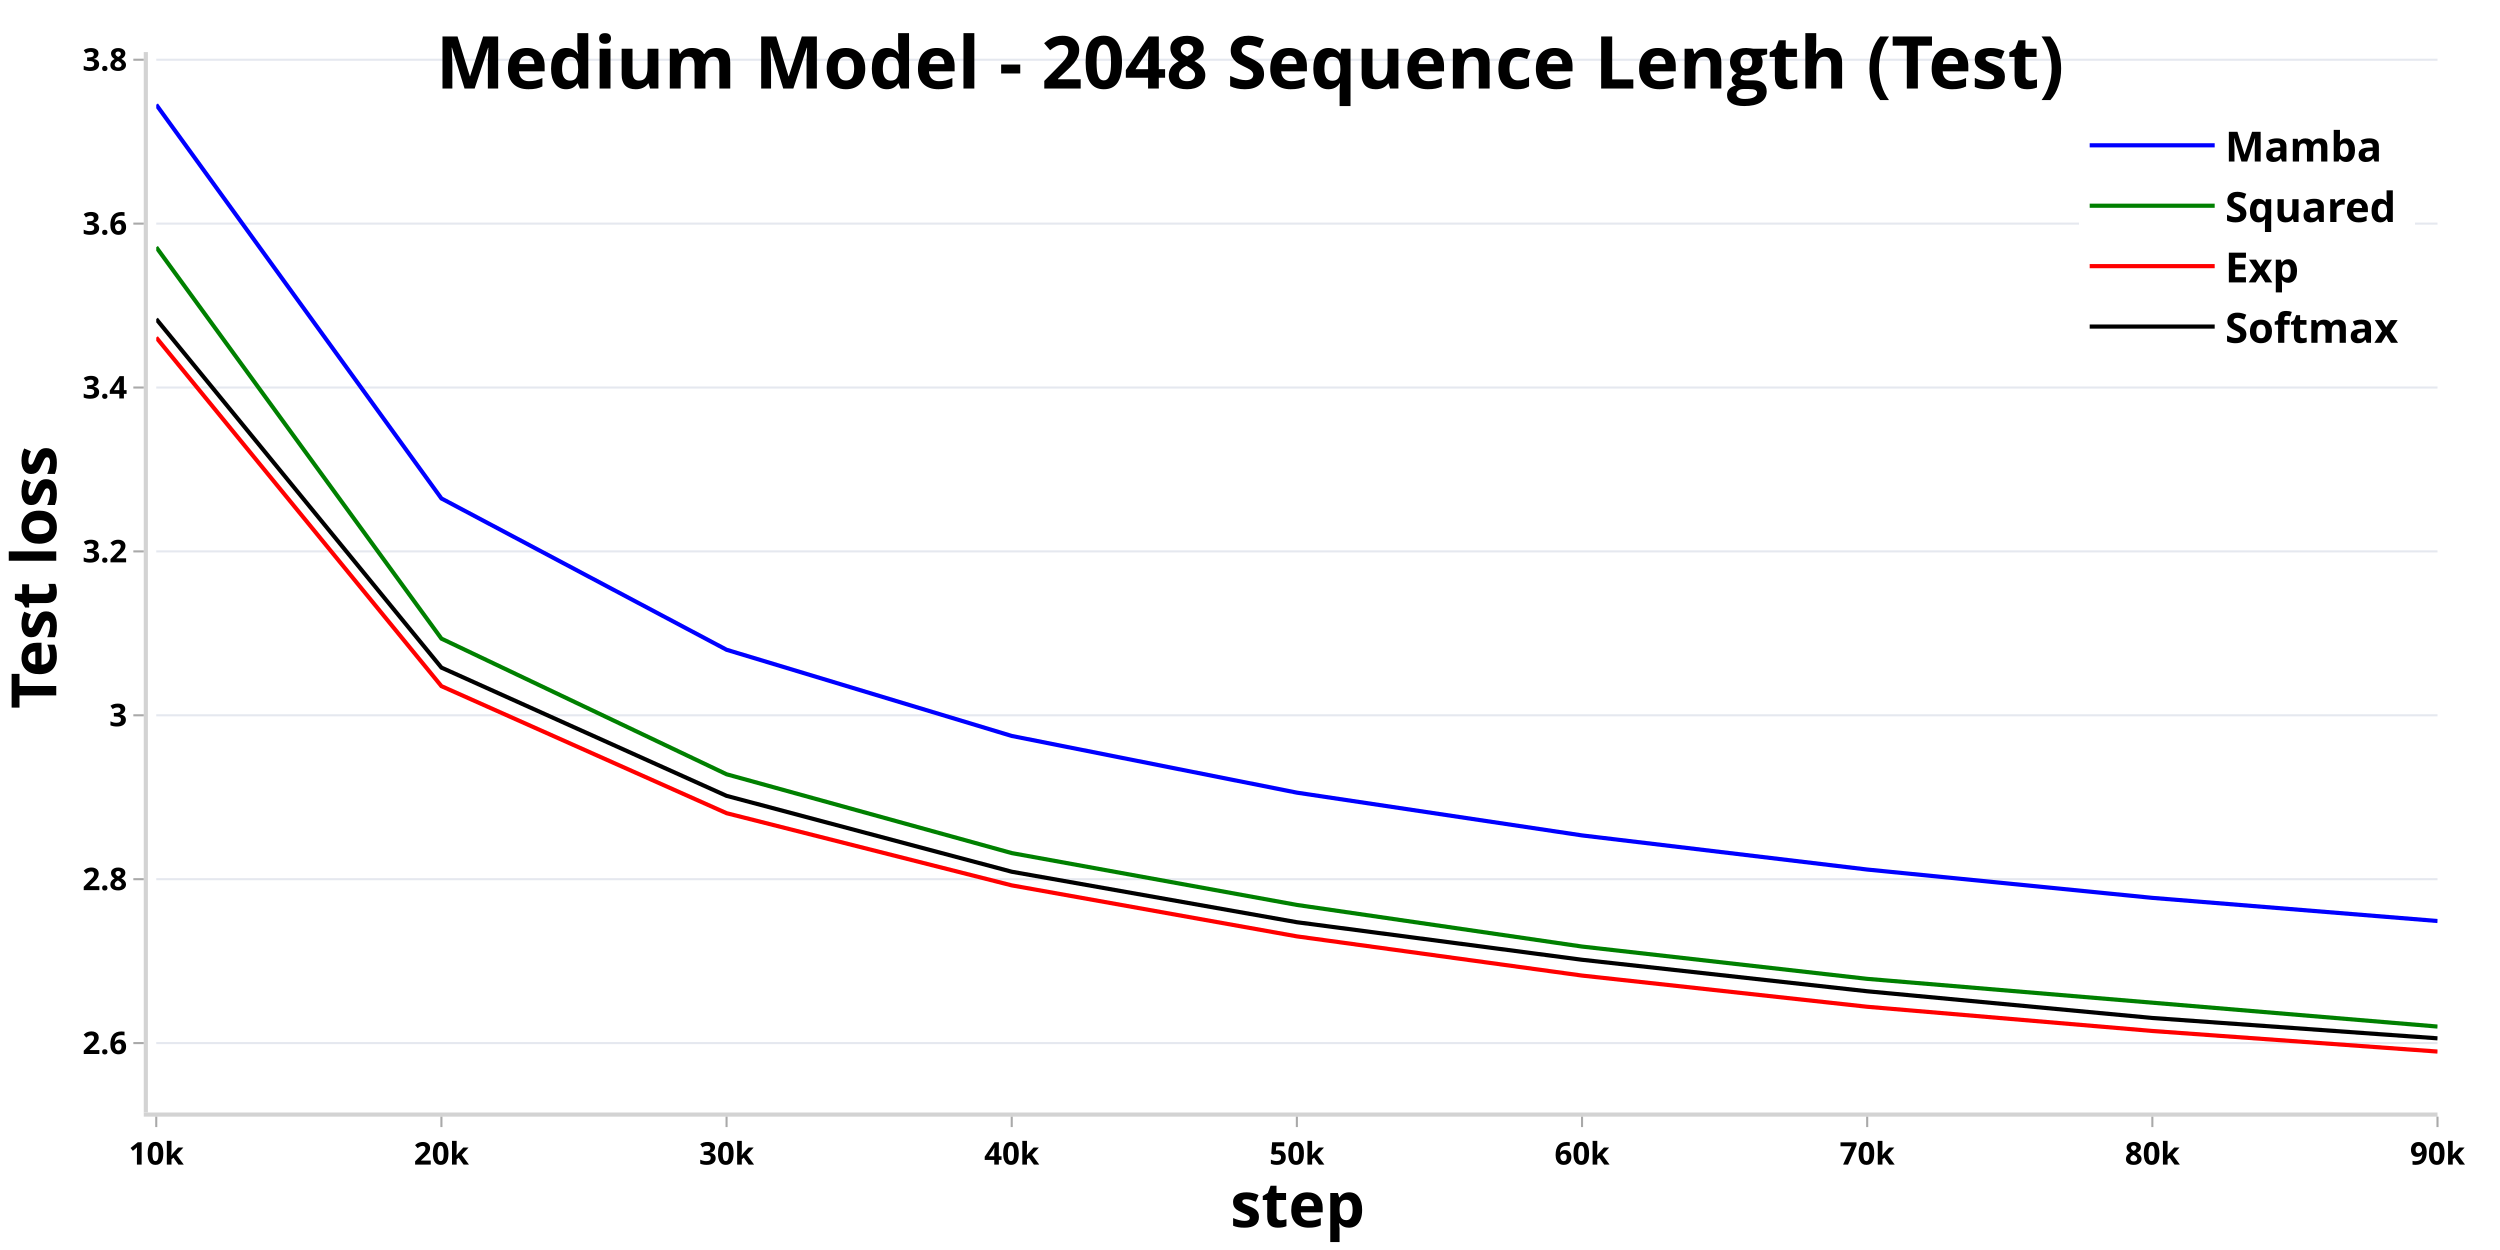
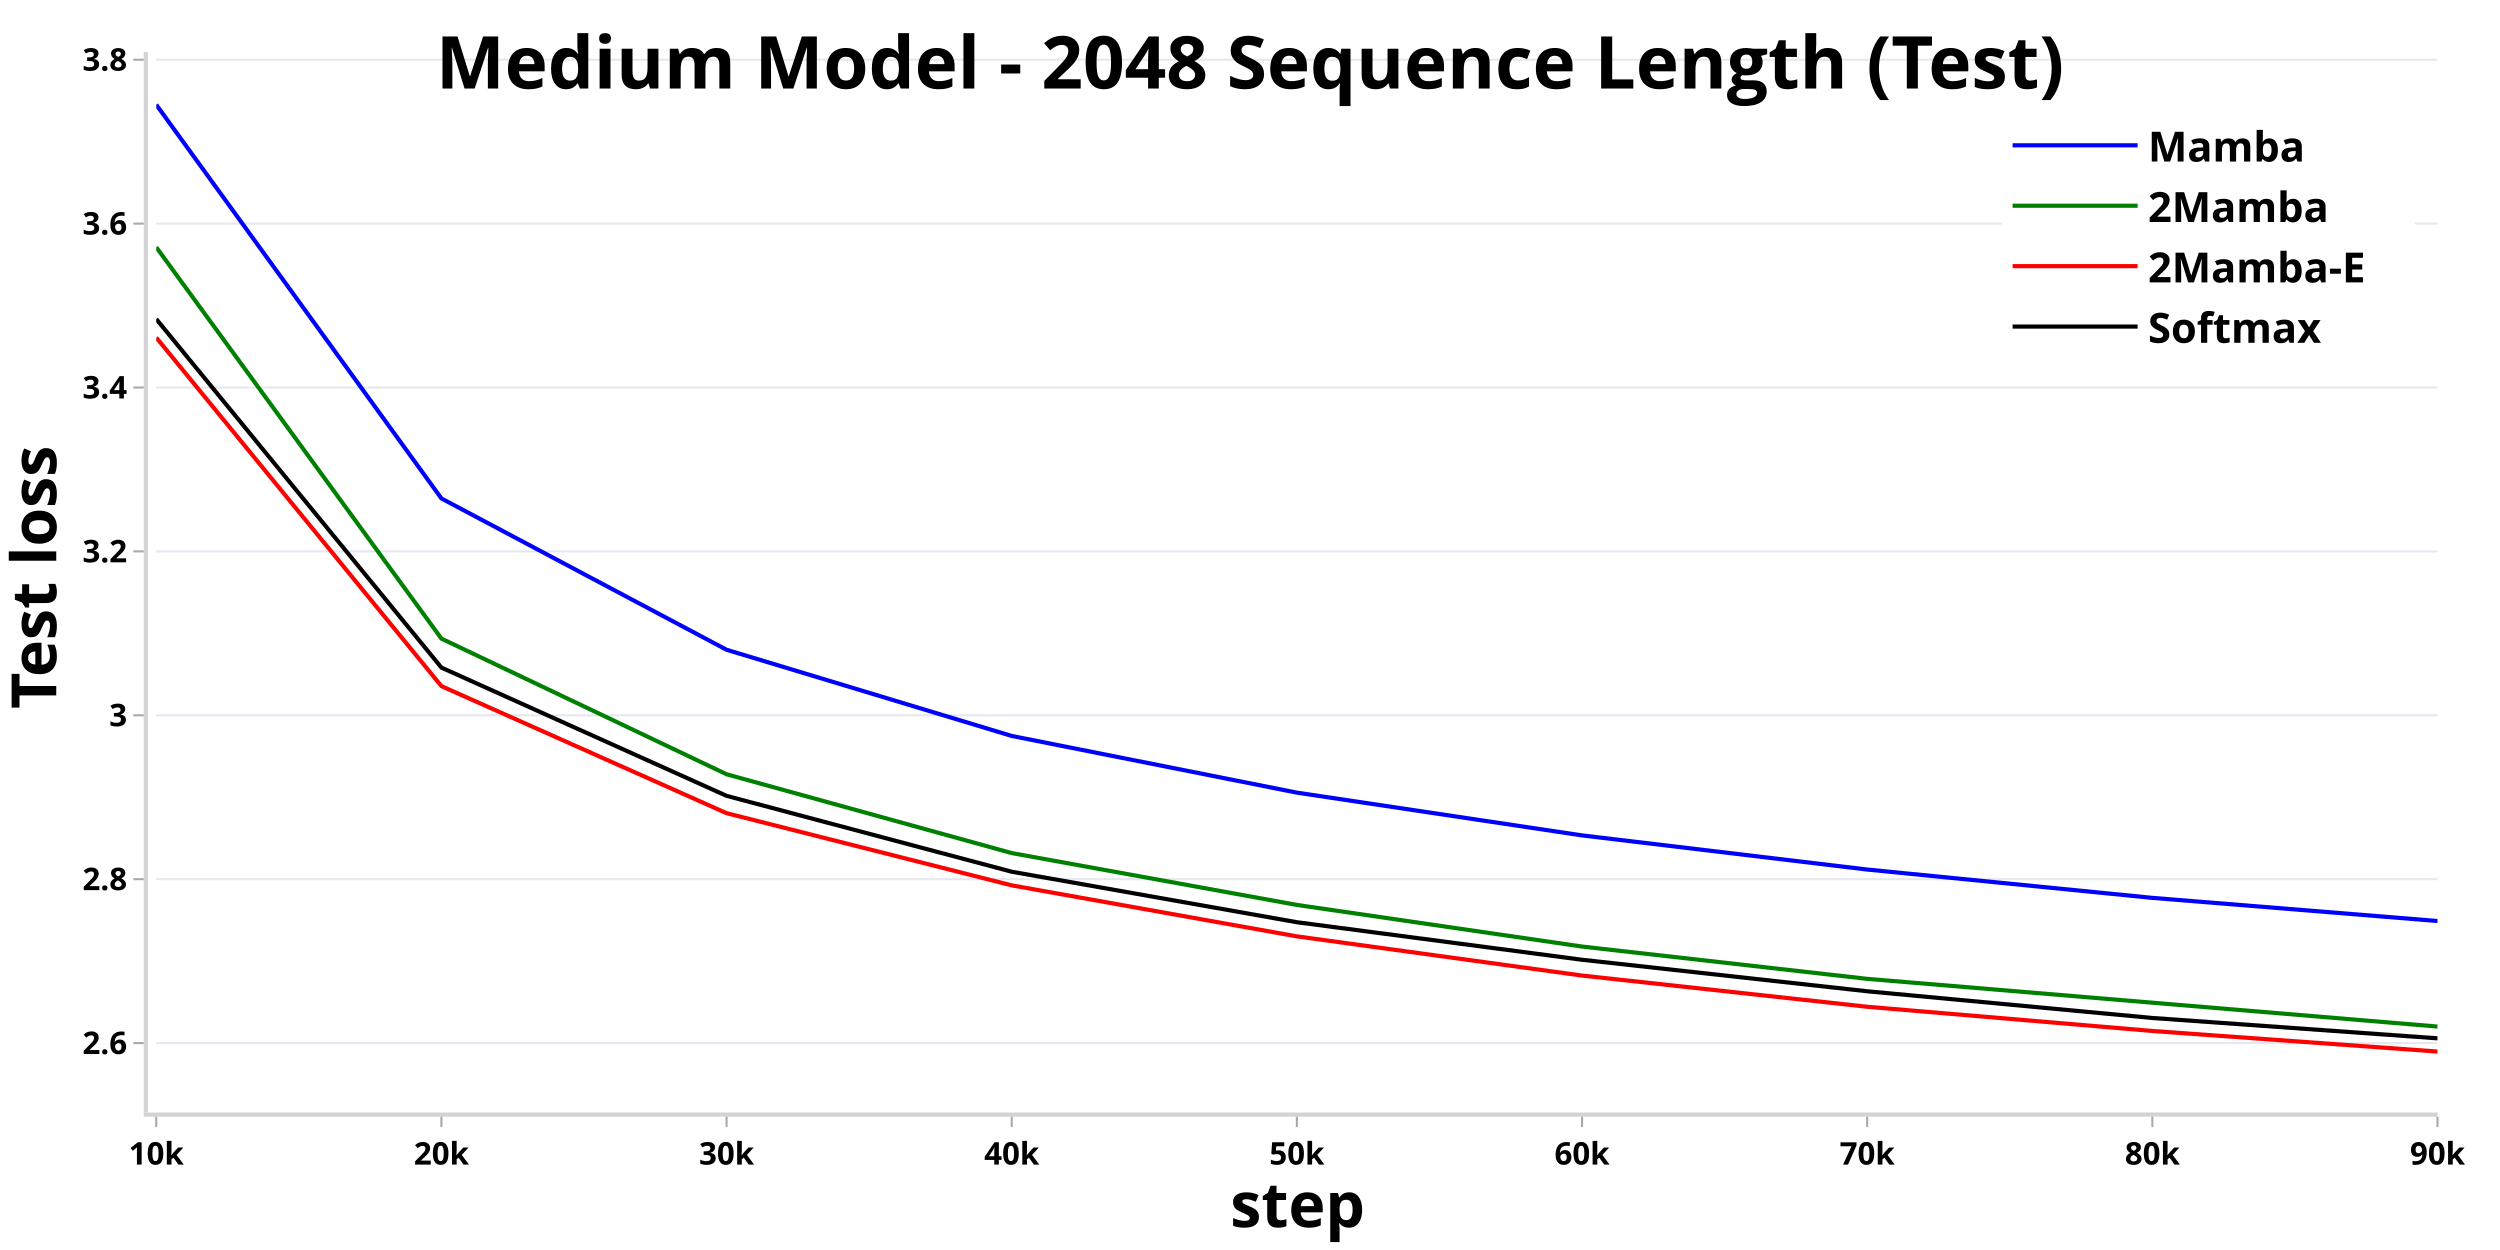
<svg xmlns="http://www.w3.org/2000/svg" class="main-svg" width="1200" height="600" style="" viewBox="0 0 1200 600">
  <rect x="0" y="0" width="1200" height="600" style="fill: rgb(255, 255, 255); fill-opacity: 1;" />
-   <defs id="defs-ba4861">
+   <defs id="defs-fbb197">
    <g class="clips">
-       <clipPath id="clipba4861xyplot" class="plotclip">
+       <clipPath id="clipfbb197xyplot" class="plotclip">
        <rect width="1095" height="505" />
      </clipPath>
-       <clipPath class="axesclip" id="clipba4861x">
+       <clipPath class="axesclip" id="clipfbb197x">
        <rect x="75" y="0" width="1095" height="600" />
      </clipPath>
-       <clipPath class="axesclip" id="clipba4861y">
+       <clipPath class="axesclip" id="clipfbb197y">
        <rect x="0" y="25" width="1200" height="505" />
      </clipPath>
-       <clipPath class="axesclip" id="clipba4861xy">
+       <clipPath class="axesclip" id="clipfbb197xy">
        <rect x="75" y="25" width="1095" height="505" />
      </clipPath>
    </g>
    <g class="gradients" />
    <g class="patterns" />
  </defs>
  <g class="bglayer" />
  <g class="layer-below">
    <g class="imagelayer" />
    <g class="shapelayer" />
  </g>
  <g class="cartesianlayer">
    <g class="subplot xy">
      <g class="layer-subplot">
        <g class="shapelayer" />
        <g class="imagelayer" />
      </g>
      <g class="minor-gridlayer">
        <g class="x" />
        <g class="y" />
      </g>
      <g class="gridlayer">
        <g class="x" />
        <g class="y">
          <path class="ygrid crisp" transform="translate(0,500.68)" d="M75,0h1095" style="stroke: rgb(229, 232, 239); stroke-opacity: 1; stroke-width: 1px;" />
          <path class="ygrid crisp" transform="translate(0,422.01)" d="M75,0h1095" style="stroke: rgb(229, 232, 239); stroke-opacity: 1; stroke-width: 1px;" />
          <path class="ygrid crisp" transform="translate(0,343.34)" d="M75,0h1095" style="stroke: rgb(229, 232, 239); stroke-opacity: 1; stroke-width: 1px;" />
          <path class="ygrid crisp" transform="translate(0,264.67)" d="M75,0h1095" style="stroke: rgb(229, 232, 239); stroke-opacity: 1; stroke-width: 1px;" />
          <path class="ygrid crisp" transform="translate(0,186.01)" d="M75,0h1095" style="stroke: rgb(229, 232, 239); stroke-opacity: 1; stroke-width: 1px;" />
          <path class="ygrid crisp" transform="translate(0,107.34)" d="M75,0h1095" style="stroke: rgb(229, 232, 239); stroke-opacity: 1; stroke-width: 1px;" />
          <path class="ygrid crisp" transform="translate(0,28.67)" d="M75,0h1095" style="stroke: rgb(229, 232, 239); stroke-opacity: 1; stroke-width: 1px;" />
        </g>
      </g>
      <g class="zerolinelayer" />
      <g class="layer-between">
        <g class="shapelayer" />
        <g class="imagelayer" />
      </g>
      <path class="xlines-below" />
      <path class="ylines-below" />
      <g class="overlines-below" />
      <g class="xaxislayer-below" />
      <g class="yaxislayer-below" />
      <g class="overaxes-below" />
      <g class="overplot">
-         <g class="xy" transform="translate(75,25)" clip-path="url(#clipba4861xyplot)">
+         <g class="xy" transform="translate(75,25)" clip-path="url(#clipfbb197xyplot)">
          <g class="scatterlayer mlayer">
-             <g class="trace scatter tracedbc8e4" style="stroke-miterlimit: 2; opacity: 1;">
+             <g class="trace scatter tracecb14b6" style="stroke-miterlimit: 2; opacity: 1;">
              <g class="fills" />
              <g class="errorbars" />
              <g class="lines">
                <path class="js-line" d="M0,25.25L136.88,214.26L273.75,286.89L410.63,328.26L547.5,355.47L684.38,376L821.25,392.38L958.13,405.98L1095,417.09" style="vector-effect: none; fill: none; stroke: rgb(0, 0, 255); stroke-opacity: 1; stroke-width: 2px; opacity: 1;" />
              </g>
              <g class="points" />
              <g class="text" />
            </g>
-             <g class="trace scatter tracee9a04f" style="stroke-miterlimit: 2; opacity: 1;">
+             <g class="trace scatter tracee92502" style="stroke-miterlimit: 2; opacity: 1;">
              <g class="fills" />
              <g class="errorbars" />
              <g class="lines">
                <path class="js-line" d="M0,93.66L136.88,281.54L273.75,346.65L410.63,384.48L547.5,409.37L684.38,429.35L821.25,444.85L1095,467.75" style="vector-effect: none; fill: none; stroke: rgb(0, 128, 0); stroke-opacity: 1; stroke-width: 2px; opacity: 1;" />
              </g>
              <g class="points" />
              <g class="text" />
            </g>
-             <g class="trace scatter trace78d31e" style="stroke-miterlimit: 2; opacity: 1;">
+             <g class="trace scatter trace0bc254" style="stroke-miterlimit: 2; opacity: 1;">
              <g class="fills" />
              <g class="errorbars" />
              <g class="lines">
                <path class="js-line" d="M0,137.03L136.88,304.35L273.75,365.33L410.63,399.98L547.5,424.46L684.38,443.28L821.25,458.25L958.13,469.87L1095,479.75" style="vector-effect: none; fill: none; stroke: rgb(255, 0, 0); stroke-opacity: 1; stroke-width: 2px; opacity: 1;" />
              </g>
              <g class="points" />
              <g class="text" />
            </g>
-             <g class="trace scatter trace3cb459" style="stroke-miterlimit: 2; opacity: 1;">
+             <g class="trace scatter trace85fe4d" style="stroke-miterlimit: 2; opacity: 1;">
              <g class="fills" />
              <g class="errorbars" />
              <g class="lines">
                <path class="js-line" d="M0,128.14L136.88,295.45L273.75,357.01L410.63,393.43L547.5,417.67L684.38,435.69L821.25,450.81L958.13,463.63L1095,473.4" style="vector-effect: none; fill: none; stroke: rgb(0, 0, 0); stroke-opacity: 1; stroke-width: 2px; opacity: 1;" />
              </g>
              <g class="points" />
              <g class="text" />
            </g>
          </g>
        </g>
      </g>
      <g class="zerolinelayer-above" />
      <path class="xlines-above crisp" d="M69,535H1170" style="fill: none; stroke-width: 2px; stroke: rgb(211, 211, 211); stroke-opacity: 1;" />
      <path class="ylines-above crisp" d="M70,25V534" style="fill: none; stroke-width: 2px; stroke: rgb(211, 211, 211); stroke-opacity: 1;" />
      <g class="overlines-above" />
      <g class="xaxislayer-above">
        <path class="xtick ticks crisp" d="M0,536v5" transform="translate(75,0)" style="stroke: rgb(169, 169, 169); stroke-opacity: 1; stroke-width: 1px;" />
        <path class="xtick ticks crisp" d="M0,536v5" transform="translate(211.88,0)" style="stroke: rgb(169, 169, 169); stroke-opacity: 1; stroke-width: 1px;" />
        <path class="xtick ticks crisp" d="M0,536v5" transform="translate(348.75,0)" style="stroke: rgb(169, 169, 169); stroke-opacity: 1; stroke-width: 1px;" />
        <path class="xtick ticks crisp" d="M0,536v5" transform="translate(485.63,0)" style="stroke: rgb(169, 169, 169); stroke-opacity: 1; stroke-width: 1px;" />
        <path class="xtick ticks crisp" d="M0,536v5" transform="translate(622.5,0)" style="stroke: rgb(169, 169, 169); stroke-opacity: 1; stroke-width: 1px;" />
        <path class="xtick ticks crisp" d="M0,536v5" transform="translate(759.38,0)" style="stroke: rgb(169, 169, 169); stroke-opacity: 1; stroke-width: 1px;" />
        <path class="xtick ticks crisp" d="M0,536v5" transform="translate(896.25,0)" style="stroke: rgb(169, 169, 169); stroke-opacity: 1; stroke-width: 1px;" />
        <path class="xtick ticks crisp" d="M0,536v5" transform="translate(1033.13,0)" style="stroke: rgb(169, 169, 169); stroke-opacity: 1; stroke-width: 1px;" />
        <path class="xtick ticks crisp" d="M0,536v5" transform="translate(1170,0)" style="stroke: rgb(169, 169, 169); stroke-opacity: 1; stroke-width: 1px;" />
        <g class="xtick">
          <text text-anchor="middle" x="0" y="559" transform="translate(75,0)" style="font-family: 'Open Sans', verdana, arial, sans-serif; font-size: 15px; fill: rgb(0, 0, 0); fill-opacity: 1; font-weight: bold; white-space: pre;">10k</text>
        </g>
        <g class="xtick">
          <text text-anchor="middle" x="0" y="559" style="font-family: 'Open Sans', verdana, arial, sans-serif; font-size: 15px; fill: rgb(0, 0, 0); fill-opacity: 1; font-weight: bold; white-space: pre;" transform="translate(211.88,0)">20k</text>
        </g>
        <g class="xtick">
          <text text-anchor="middle" x="0" y="559" style="font-family: 'Open Sans', verdana, arial, sans-serif; font-size: 15px; fill: rgb(0, 0, 0); fill-opacity: 1; font-weight: bold; white-space: pre;" transform="translate(348.75,0)">30k</text>
        </g>
        <g class="xtick">
          <text text-anchor="middle" x="0" y="559" style="font-family: 'Open Sans', verdana, arial, sans-serif; font-size: 15px; fill: rgb(0, 0, 0); fill-opacity: 1; font-weight: bold; white-space: pre;" transform="translate(485.63,0)">40k</text>
        </g>
        <g class="xtick">
          <text text-anchor="middle" x="0" y="559" style="font-family: 'Open Sans', verdana, arial, sans-serif; font-size: 15px; fill: rgb(0, 0, 0); fill-opacity: 1; font-weight: bold; white-space: pre;" transform="translate(622.5,0)">50k</text>
        </g>
        <g class="xtick">
          <text text-anchor="middle" x="0" y="559" style="font-family: 'Open Sans', verdana, arial, sans-serif; font-size: 15px; fill: rgb(0, 0, 0); fill-opacity: 1; font-weight: bold; white-space: pre;" transform="translate(759.38,0)">60k</text>
        </g>
        <g class="xtick">
          <text text-anchor="middle" x="0" y="559" style="font-family: 'Open Sans', verdana, arial, sans-serif; font-size: 15px; fill: rgb(0, 0, 0); fill-opacity: 1; font-weight: bold; white-space: pre;" transform="translate(896.25,0)">70k</text>
        </g>
        <g class="xtick">
          <text text-anchor="middle" x="0" y="559" style="font-family: 'Open Sans', verdana, arial, sans-serif; font-size: 15px; fill: rgb(0, 0, 0); fill-opacity: 1; font-weight: bold; white-space: pre;" transform="translate(1033.13,0)">80k</text>
        </g>
        <g class="xtick">
          <text text-anchor="middle" x="0" y="559" style="font-family: 'Open Sans', verdana, arial, sans-serif; font-size: 15px; fill: rgb(0, 0, 0); fill-opacity: 1; font-weight: bold; white-space: pre;" transform="translate(1170,0)">90k</text>
        </g>
      </g>
      <g class="yaxislayer-above">
        <path class="ytick ticks crisp" d="M69,0h-5" transform="translate(0,500.68)" style="stroke: rgb(169, 169, 169); stroke-opacity: 1; stroke-width: 1px;" />
        <path class="ytick ticks crisp" d="M69,0h-5" transform="translate(0,422.01)" style="stroke: rgb(169, 169, 169); stroke-opacity: 1; stroke-width: 1px;" />
        <path class="ytick ticks crisp" d="M69,0h-5" transform="translate(0,343.34)" style="stroke: rgb(169, 169, 169); stroke-opacity: 1; stroke-width: 1px;" />
        <path class="ytick ticks crisp" d="M69,0h-5" transform="translate(0,264.67)" style="stroke: rgb(169, 169, 169); stroke-opacity: 1; stroke-width: 1px;" />
        <path class="ytick ticks crisp" d="M69,0h-5" transform="translate(0,186.01)" style="stroke: rgb(169, 169, 169); stroke-opacity: 1; stroke-width: 1px;" />
        <path class="ytick ticks crisp" d="M69,0h-5" transform="translate(0,107.34)" style="stroke: rgb(169, 169, 169); stroke-opacity: 1; stroke-width: 1px;" />
        <path class="ytick ticks crisp" d="M69,0h-5" transform="translate(0,28.67)" style="stroke: rgb(169, 169, 169); stroke-opacity: 1; stroke-width: 1px;" />
        <g class="ytick">
          <text text-anchor="end" x="61" y="5.25" transform="translate(0,500.68)" style="font-family: 'Open Sans', verdana, arial, sans-serif; font-size: 15px; fill: rgb(0, 0, 0); fill-opacity: 1; font-weight: bold; white-space: pre;">2.6</text>
        </g>
        <g class="ytick">
          <text text-anchor="end" x="61" y="5.25" style="font-family: 'Open Sans', verdana, arial, sans-serif; font-size: 15px; fill: rgb(0, 0, 0); fill-opacity: 1; font-weight: bold; white-space: pre;" transform="translate(0,422.01)">2.8</text>
        </g>
        <g class="ytick">
          <text text-anchor="end" x="61" y="5.25" style="font-family: 'Open Sans', verdana, arial, sans-serif; font-size: 15px; fill: rgb(0, 0, 0); fill-opacity: 1; font-weight: bold; white-space: pre;" transform="translate(0,343.34)">3</text>
        </g>
        <g class="ytick">
          <text text-anchor="end" x="61" y="5.25" style="font-family: 'Open Sans', verdana, arial, sans-serif; font-size: 15px; fill: rgb(0, 0, 0); fill-opacity: 1; font-weight: bold; white-space: pre;" transform="translate(0,264.67)">3.2</text>
        </g>
        <g class="ytick">
          <text text-anchor="end" x="61" y="5.25" style="font-family: 'Open Sans', verdana, arial, sans-serif; font-size: 15px; fill: rgb(0, 0, 0); fill-opacity: 1; font-weight: bold; white-space: pre;" transform="translate(0,186.01)">3.4</text>
        </g>
        <g class="ytick">
          <text text-anchor="end" x="61" y="5.25" style="font-family: 'Open Sans', verdana, arial, sans-serif; font-size: 15px; fill: rgb(0, 0, 0); fill-opacity: 1; font-weight: bold; white-space: pre;" transform="translate(0,107.34)">3.6</text>
        </g>
        <g class="ytick">
          <text text-anchor="end" x="61" y="5.25" style="font-family: 'Open Sans', verdana, arial, sans-serif; font-size: 15px; fill: rgb(0, 0, 0); fill-opacity: 1; font-weight: bold; white-space: pre;" transform="translate(0,28.67)">3.8</text>
        </g>
      </g>
      <g class="overaxes-above" />
    </g>
  </g>
  <g class="polarlayer" />
  <g class="smithlayer" />
  <g class="ternarylayer" />
  <g class="geolayer" />
  <g class="funnelarealayer" />
  <g class="pielayer" />
  <g class="iciclelayer" />
  <g class="treemaplayer" />
  <g class="sunburstlayer" />
  <g class="glimages" />
-   <defs id="topdefs-ba4861">
+   <defs id="topdefs-fbb197">
    <g class="clips" />
-     <clipPath id="legendba4861">
-       <rect width="161" height="126" x="0" y="0" />
+     <clipPath id="legendfbb197">
+       <rect width="198" height="126" x="0" y="0" />
    </clipPath>
  </defs>
  <g class="layer-above">
    <g class="imagelayer" />
    <g class="shapelayer" />
  </g>
  <g class="infolayer">
-     <g class="legend" pointer-events="all" transform="translate(998.05,50.25)">
-       <rect class="bg" shape-rendering="crispEdges" style="stroke: rgb(68, 68, 68); stroke-opacity: 1; fill: rgb(255, 255, 255); fill-opacity: 1; stroke-width: 0px;" width="161" height="126" x="0" y="0" />
-       <g class="scrollbox" transform="" clip-path="url(#legendba4861)">
+     <g class="legend" pointer-events="all" transform="translate(961.05,50.25)">
+       <rect class="bg" shape-rendering="crispEdges" style="stroke: rgb(68, 68, 68); stroke-opacity: 1; fill: rgb(255, 255, 255); fill-opacity: 1; stroke-width: 0px;" width="198" height="126" x="0" y="0" />
+       <g class="scrollbox" transform="" clip-path="url(#legendfbb197)">
        <g class="groups">
          <g class="traces" transform="translate(0,19.5)" style="opacity: 1;">
-             <text class="legendtext" text-anchor="start" x="70" y="7.8" style="font-family: 'Open Sans', verdana, arial, sans-serif; font-size: 20px; fill: rgb(0, 0, 0); fill-opacity: 1; font-weight: bold; white-space: pre;">Mamba </text>
+             <text class="legendtext" text-anchor="start" x="70" y="7.8" style="font-family: 'Open Sans', verdana, arial, sans-serif; font-size: 20px; fill: rgb(0, 0, 0); fill-opacity: 1; font-weight: bold; white-space: pre;">Mamba  </text>
            <g class="layers" style="opacity: 1;">
              <g class="legendfill" />
              <g class="legendlines">
                <path class="js-line" d="M5,0h60" style="fill: none; stroke: rgb(0, 0, 255); stroke-opacity: 1; stroke-width: 2px;" />
              </g>
              <g class="legendsymbols">
                <g class="legendpoints" />
              </g>
            </g>
-             <rect class="legendtoggle" x="0" y="-14.5" width="155.578" height="29" style="fill: rgb(0, 0, 0); fill-opacity: 0;" />
+             <rect class="legendtoggle" x="0" y="-14.5" width="192.266" height="29" style="fill: rgb(0, 0, 0); fill-opacity: 0;" />
          </g>
          <g class="traces" transform="translate(0,48.5)" style="opacity: 1;">
-             <text class="legendtext" text-anchor="start" x="70" y="7.8" style="font-family: 'Open Sans', verdana, arial, sans-serif; font-size: 20px; fill: rgb(0, 0, 0); fill-opacity: 1; font-weight: bold; white-space: pre;">Squared </text>
+             <text class="legendtext" text-anchor="start" x="70" y="7.8" style="font-family: 'Open Sans', verdana, arial, sans-serif; font-size: 20px; fill: rgb(0, 0, 0); fill-opacity: 1; font-weight: bold; white-space: pre;">2Mamba   </text>
            <g class="layers" style="opacity: 1;">
              <g class="legendfill" />
              <g class="legendlines">
                <path class="js-line" d="M5,0h60" style="fill: none; stroke: rgb(0, 128, 0); stroke-opacity: 1; stroke-width: 2px;" />
              </g>
              <g class="legendsymbols">
                <g class="legendpoints" />
              </g>
            </g>
-             <rect class="legendtoggle" x="0" y="-14.5" width="155.578" height="29" style="fill: rgb(0, 0, 0); fill-opacity: 0;" />
+             <rect class="legendtoggle" x="0" y="-14.5" width="192.266" height="29" style="fill: rgb(0, 0, 0); fill-opacity: 0;" />
          </g>
          <g class="traces" transform="translate(0,77.5)" style="opacity: 1;">
-             <text class="legendtext" text-anchor="start" x="70" y="7.8" style="font-family: 'Open Sans', verdana, arial, sans-serif; font-size: 20px; fill: rgb(0, 0, 0); fill-opacity: 1; font-weight: bold; white-space: pre;">Exp </text>
+             <text class="legendtext" text-anchor="start" x="70" y="7.8" style="font-family: 'Open Sans', verdana, arial, sans-serif; font-size: 20px; fill: rgb(0, 0, 0); fill-opacity: 1; font-weight: bold; white-space: pre;">2Mamba-E    </text>
            <g class="layers" style="opacity: 1;">
              <g class="legendfill" />
              <g class="legendlines">
                <path class="js-line" d="M5,0h60" style="fill: none; stroke: rgb(255, 0, 0); stroke-opacity: 1; stroke-width: 2px;" />
              </g>
              <g class="legendsymbols">
                <g class="legendpoints" />
              </g>
            </g>
-             <rect class="legendtoggle" x="0" y="-14.5" width="155.578" height="29" style="fill: rgb(0, 0, 0); fill-opacity: 0;" />
+             <rect class="legendtoggle" x="0" y="-14.5" width="192.266" height="29" style="fill: rgb(0, 0, 0); fill-opacity: 0;" />
          </g>
          <g class="traces" transform="translate(0,106.5)" style="opacity: 1;">
-             <text class="legendtext" text-anchor="start" x="70" y="7.8" style="font-family: 'Open Sans', verdana, arial, sans-serif; font-size: 20px; fill: rgb(0, 0, 0); fill-opacity: 1; font-weight: bold; white-space: pre;">Softmax </text>
+             <text class="legendtext" text-anchor="start" x="70" y="7.8" style="font-family: 'Open Sans', verdana, arial, sans-serif; font-size: 20px; fill: rgb(0, 0, 0); fill-opacity: 1; font-weight: bold; white-space: pre;">Softmax   </text>
            <g class="layers" style="opacity: 1;">
              <g class="legendfill" />
              <g class="legendlines">
                <path class="js-line" d="M5,0h60" style="fill: none; stroke: rgb(0, 0, 0); stroke-opacity: 1; stroke-width: 2px;" />
              </g>
              <g class="legendsymbols">
                <g class="legendpoints" />
              </g>
            </g>
-             <rect class="legendtoggle" x="0" y="-14.5" width="155.578" height="29" style="fill: rgb(0, 0, 0); fill-opacity: 0;" />
+             <rect class="legendtoggle" x="0" y="-14.5" width="192.266" height="29" style="fill: rgb(0, 0, 0); fill-opacity: 0;" />
          </g>
        </g>
      </g>
      <rect class="scrollbar" rx="20" ry="3" width="0" height="0" style="fill: rgb(128, 139, 164); fill-opacity: 1;" x="0" y="0" />
    </g>
    <g class="g-gtitle">
      <text class="gtitle" x="600" y="18" text-anchor="middle" dy="0.7em" style="opacity: 1; font-family: 'Open Sans', verdana, arial, sans-serif; font-size: 35px; fill: rgb(0, 0, 0); fill-opacity: 1; font-weight: bold; white-space: pre;">Medium Model - 2048 Sequence Length (Test)</text>
    </g>
    <g class="g-xtitle" />
    <g class="g-ytitle" />
    <g class="annotation" data-index="0" style="opacity: 1;">
      <g class="annotation-text-g" transform="rotate(0,622.5,578.5)">
        <g class="cursor-pointer" transform="translate(590,560)">
          <rect class="bg" x="0.5" y="0.5" width="65" height="36" style="stroke-width: 1px; stroke: rgb(0, 0, 0); stroke-opacity: 0; fill: rgb(0, 0, 0); fill-opacity: 0;" />
          <text class="annotation-text" text-anchor="middle" x="32.844" y="29" style="font-family: 'Open Sans', verdana, arial, sans-serif; font-size: 30px; fill: rgb(0, 0, 0); fill-opacity: 1; font-weight: bold; white-space: pre;">step</text>
        </g>
      </g>
    </g>
    <g class="annotation" data-index="1" style="opacity: 1;">
      <g class="annotation-text-g" transform="rotate(-90,16.5,277.5)">
        <g class="cursor-pointer" transform="translate(-49,259)">
          <rect class="bg" x="0.5" y="0.5" width="131" height="36" style="stroke-width: 1px; stroke: rgb(0, 0, 0); stroke-opacity: 0; fill: rgb(0, 0, 0); fill-opacity: 0;" />
          <text class="annotation-text" text-anchor="middle" x="65.914" y="29" style="font-family: 'Open Sans', verdana, arial, sans-serif; font-size: 30px; fill: rgb(0, 0, 0); fill-opacity: 1; font-weight: bold; white-space: pre;">Test loss</text>
        </g>
      </g>
    </g>
  </g>
</svg>
